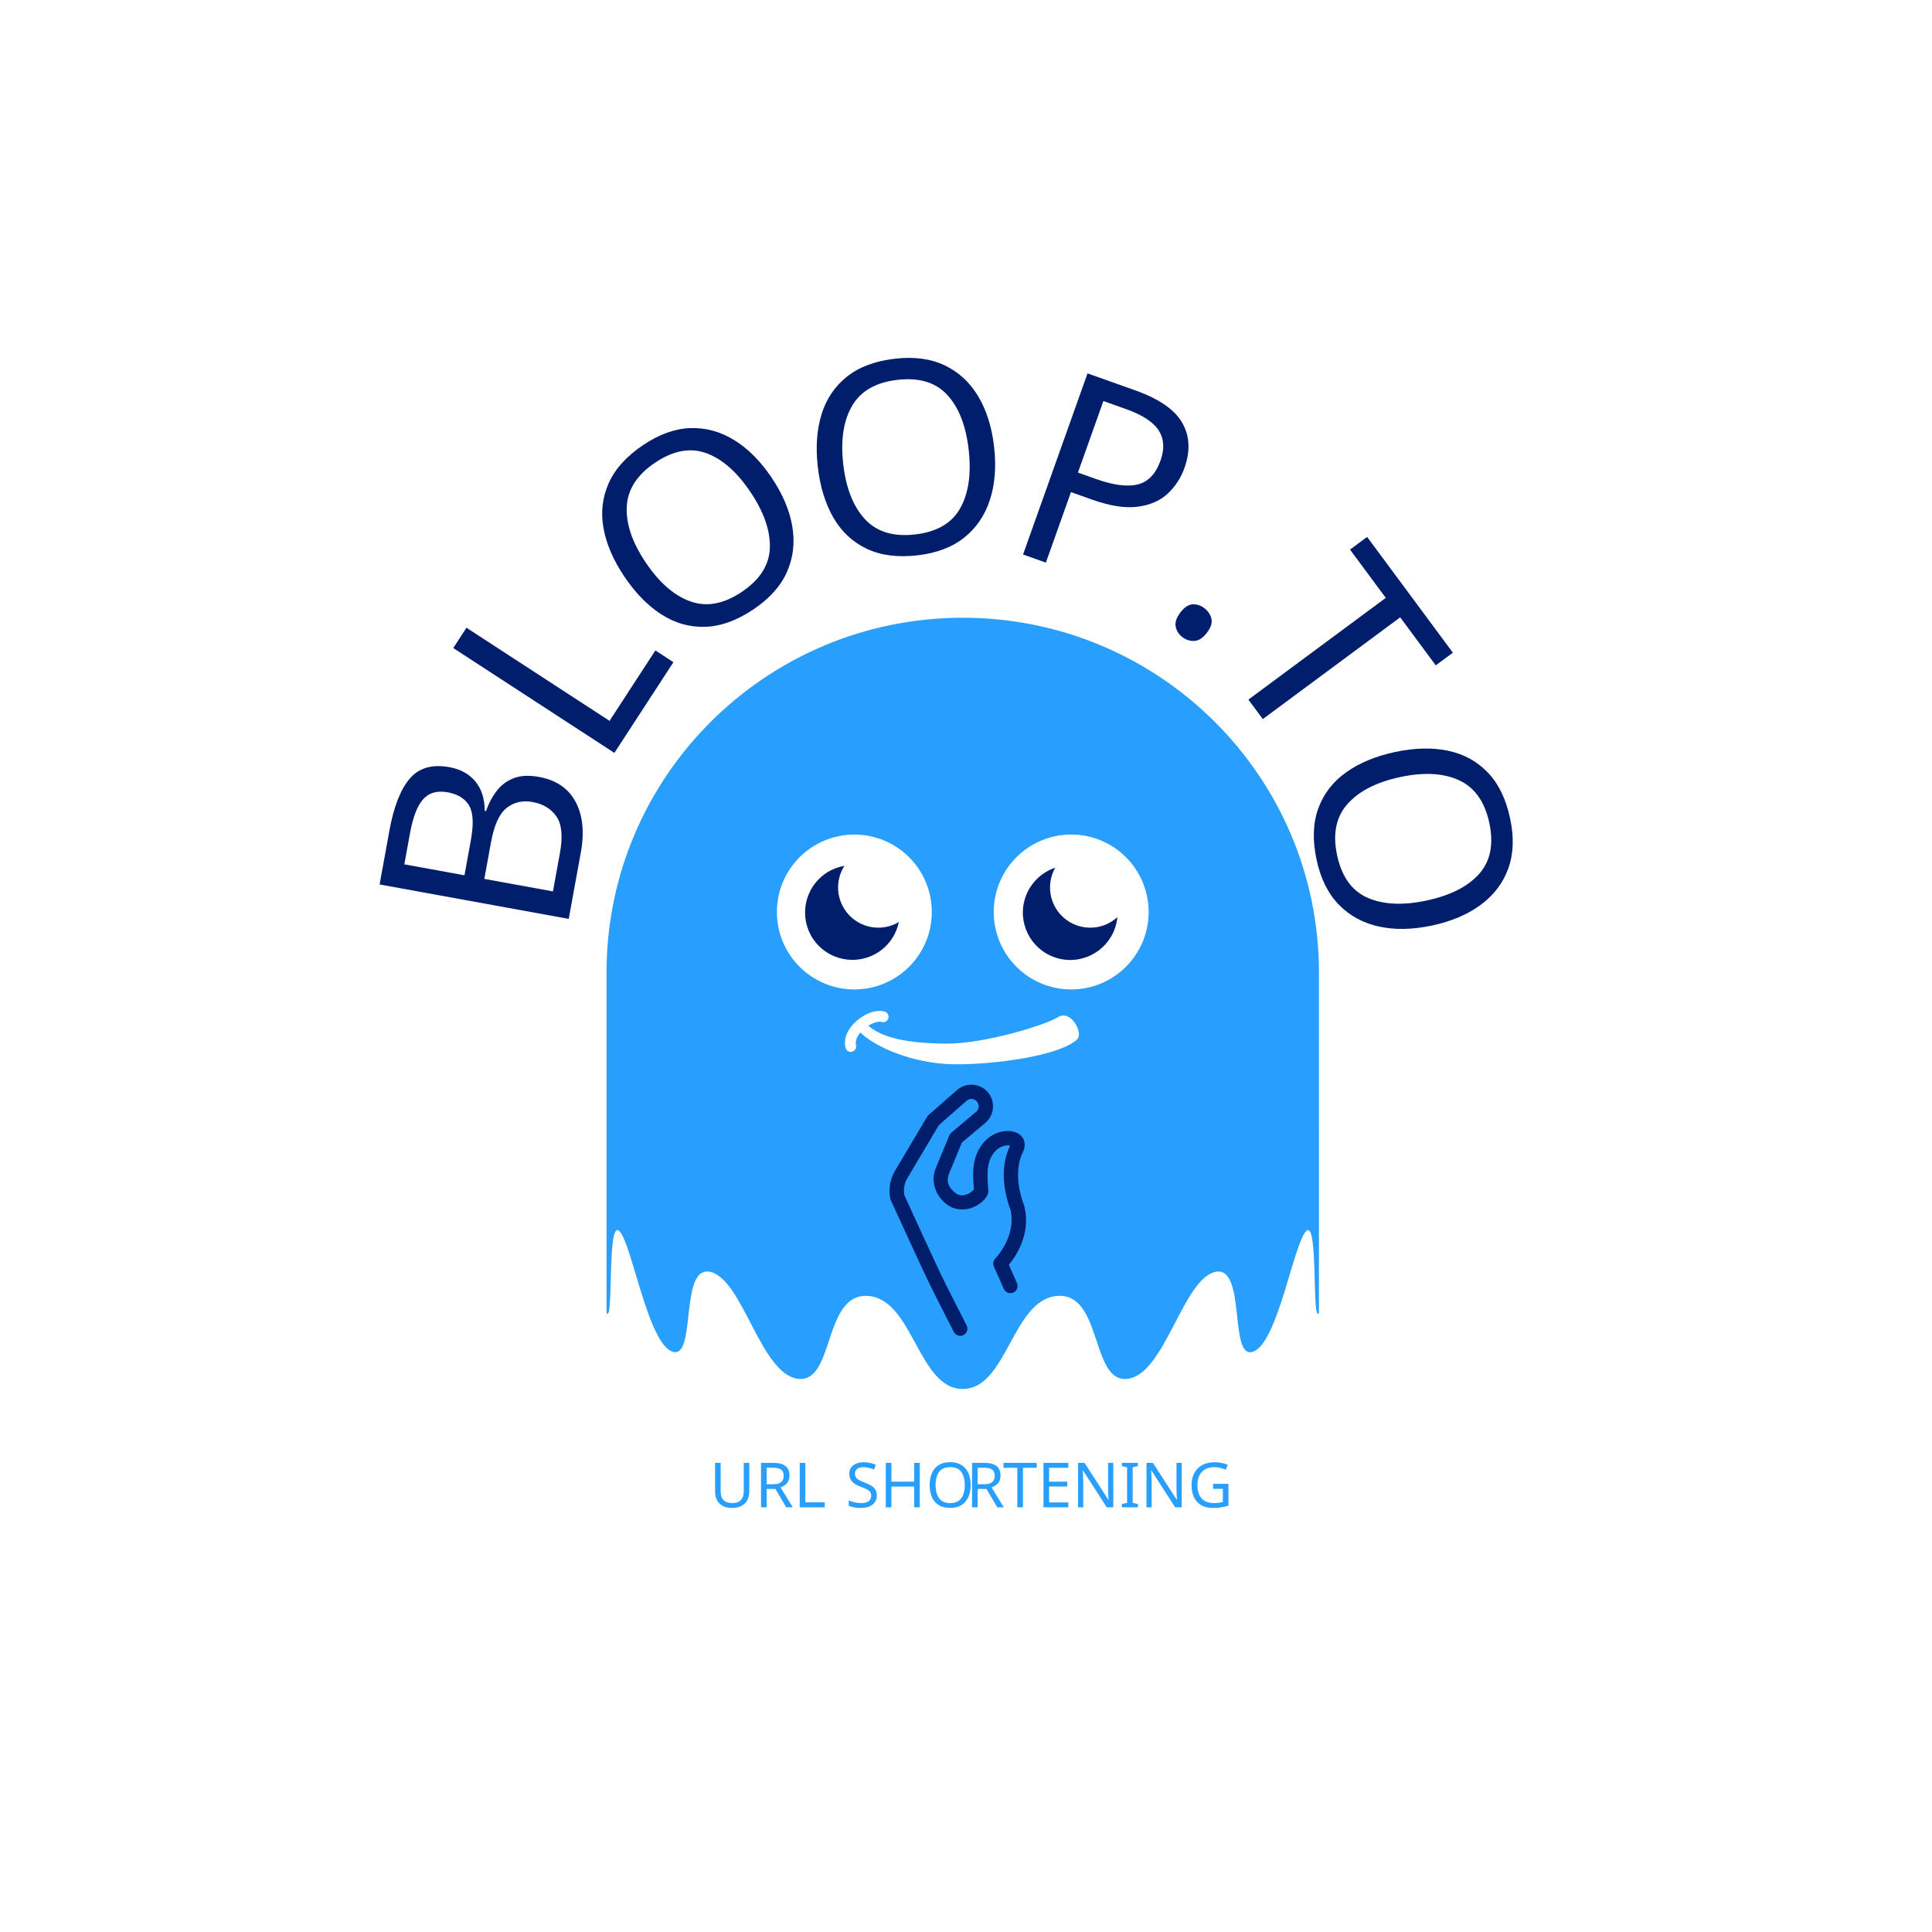
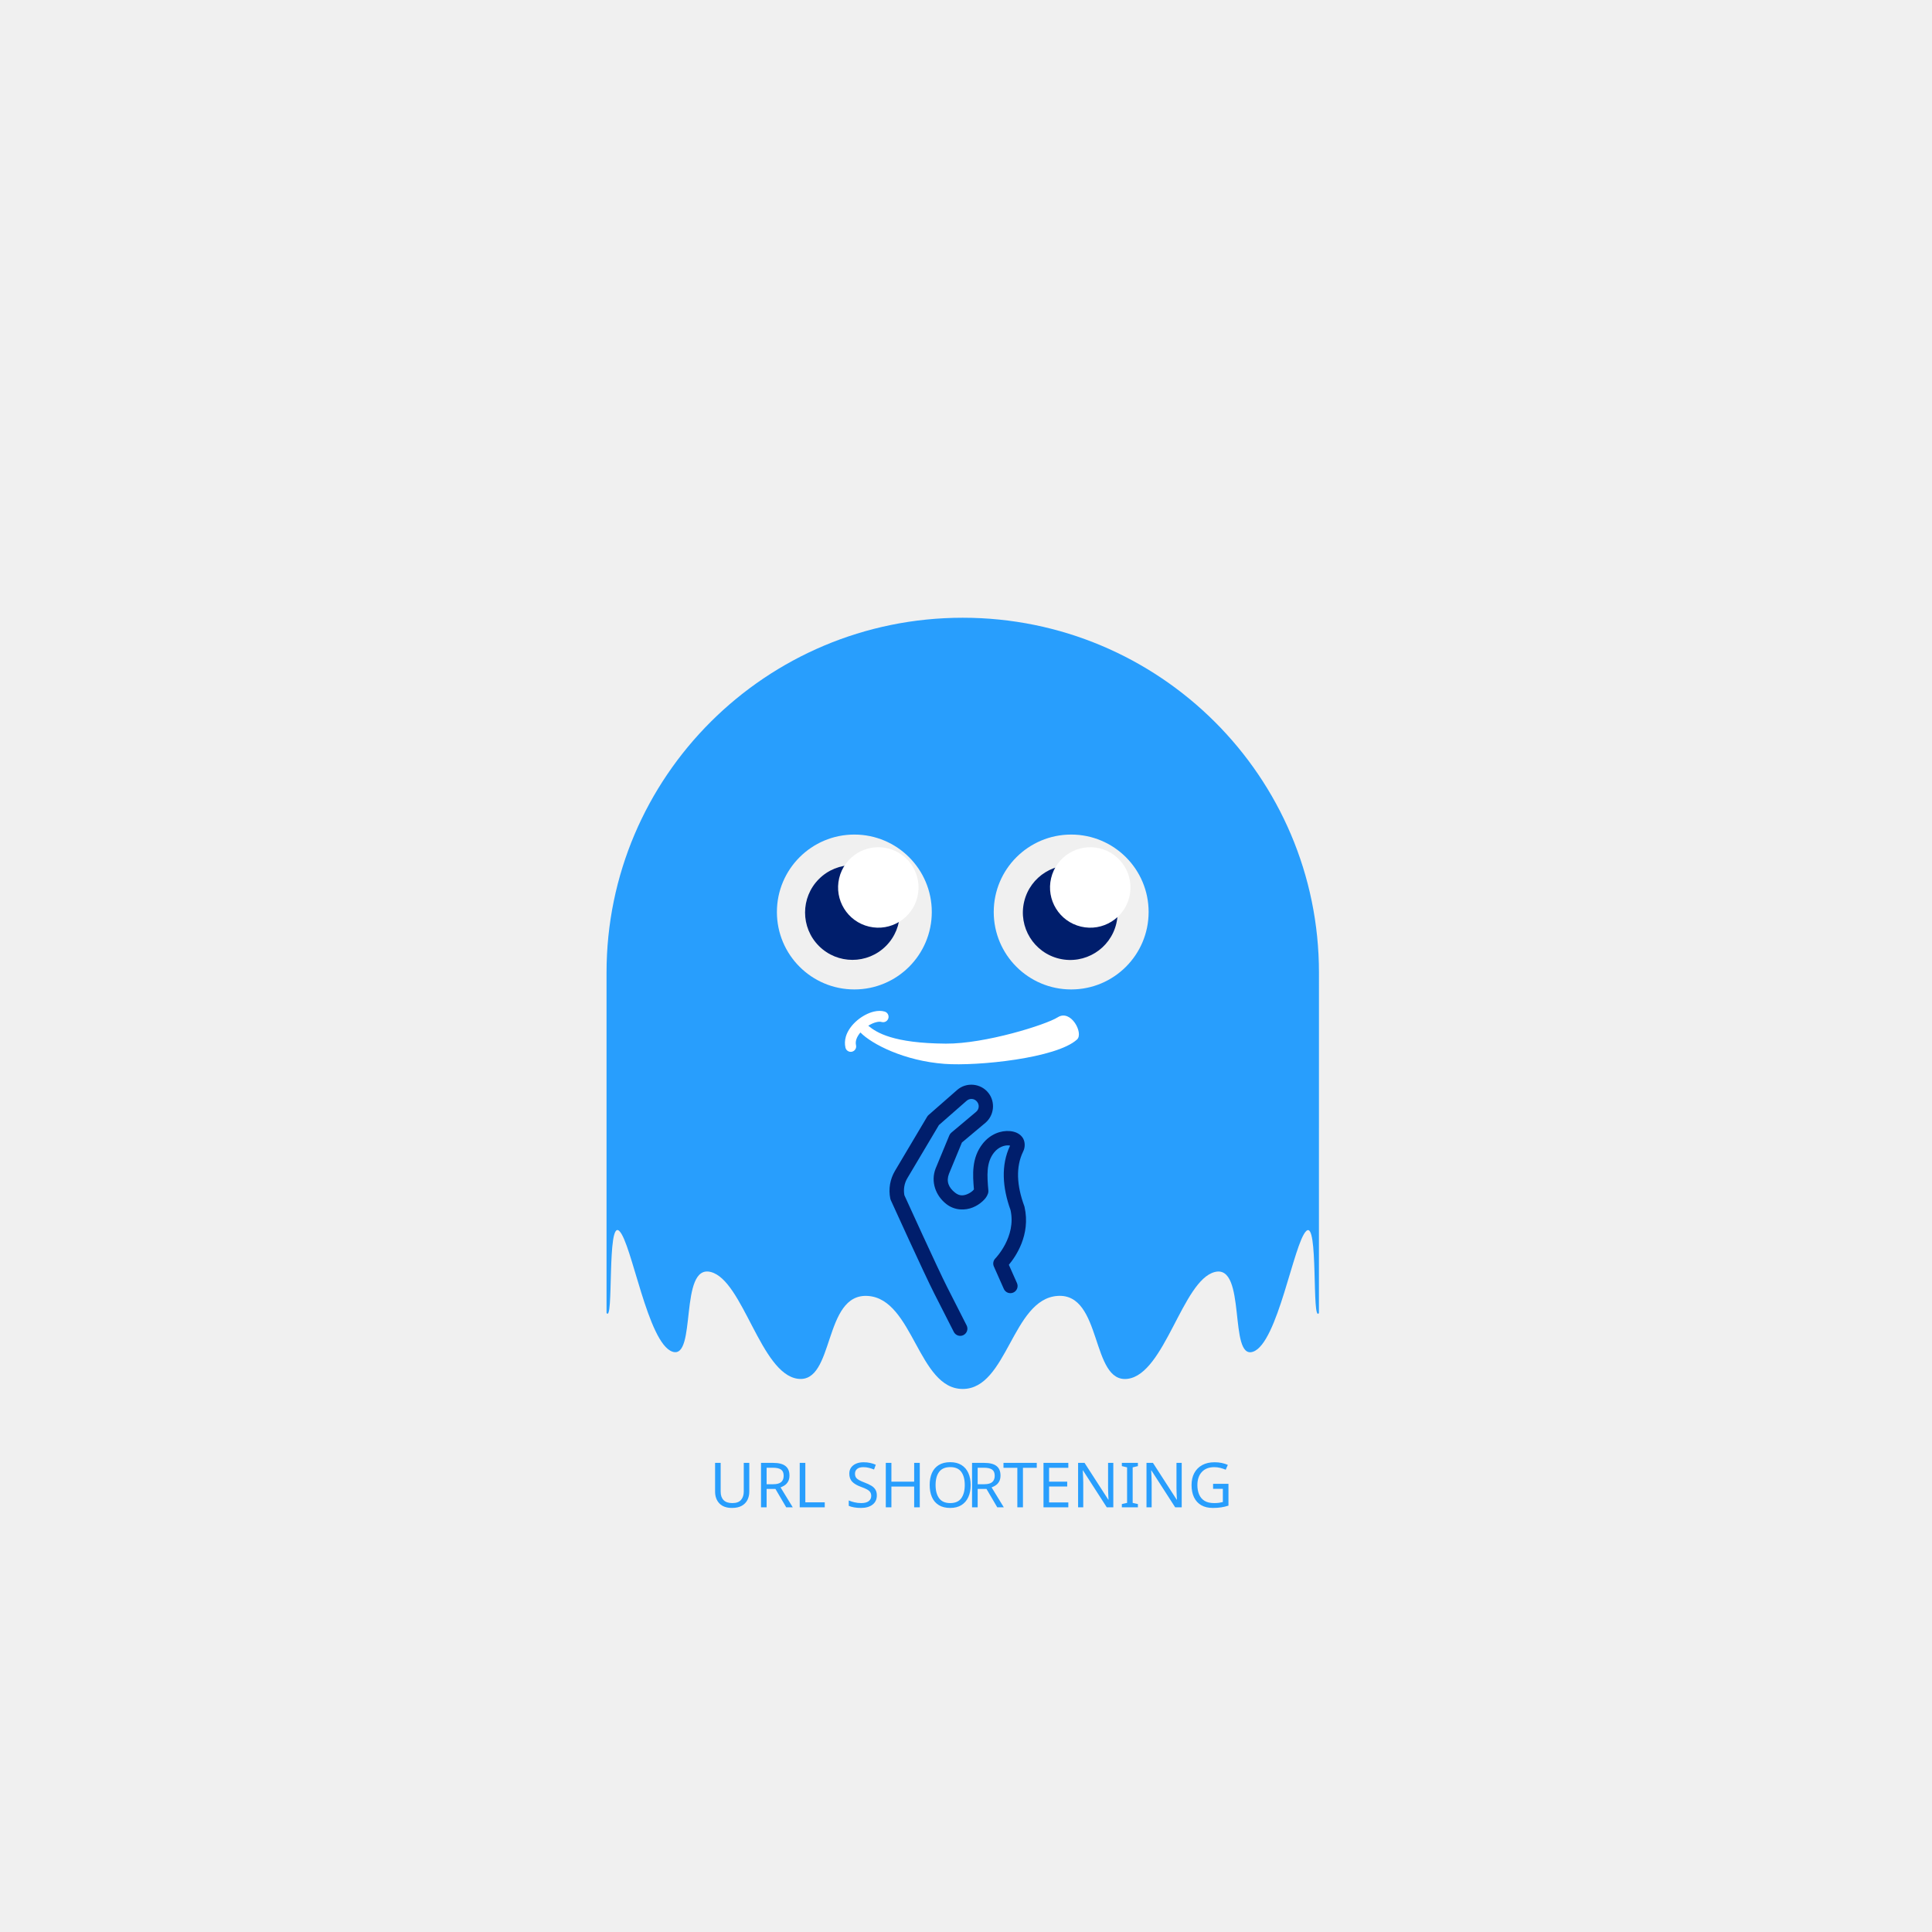
<svg xmlns="http://www.w3.org/2000/svg" version="1.1" id="Layer_1" x="0px" y="0px" viewBox="0 0 1200 1200" style="enable-background:new 0 0 1200 1200;" xml:space="preserve">
  <style type="text/css">
- 	.st0{fill:#FFFFFF;}
- 	.st1{fill:#001E6C;}
+ 	.st0{fill:#289EFD;}
+ 	.st1{fill-rule:evenodd;clip-rule:evenodd;fill:#FFFFFF;}
	.st2{font-family:'Kanit-SemiBold';}
- 	.st3{font-size:167.233px;}
- 	.st4{fill:#289EFD;}
- 	.st5{fill-rule:evenodd;clip-rule:evenodd;fill:#FFFFFF;}
- 	.st6{font-size:38.656px;}
- 	.st7{letter-spacing:-1;}
+ 	.st3{font-size:38.656px;}
+ 	.st4{letter-spacing:-1;}
+ 	.st5{fill:#001E6C;}
+ 	.st6{fill:#FFFFFF;}
</style>
-   <rect width="1200" height="1200" />
-   <rect class="st0" width="1200" height="1200" />
-   <text transform="matrix(0.9421 0.3354 -0.3354 0.9421 620.1534 338.9685)" class="st1 st2 st3">P</text>
-   <text transform="matrix(0.1791 -0.9838 0.9838 0.1791 350.3468 586.6963)" class="st1 st2 st3">B</text>
-   <text transform="matrix(0.5455 -0.8381 0.8381 0.5455 372.7539 481.2369)" class="st1 st2 st3">L</text>
-   <text transform="matrix(0.8305 -0.557 0.557 0.8305 412.6871 413.5622)" class="st1 st2 st3">O</text>
-   <text transform="matrix(0.9936 -0.1128 0.1128 0.9936 504.5726 350.6528)" class="st1 st2 st3">O</text>
-   <text transform="matrix(0.796 0.6053 -0.6053 0.796 718.0665 380.3663)" class="st1 st2 st3">.</text>
-   <text transform="matrix(0.5952 0.8036 -0.8036 0.5952 752.2 403.2278)" class="st1 st2 st3">T</text>
-   <text transform="matrix(0.2084 0.978 -0.978 0.2084 805.7363 469.5956)" class="st1 st2 st3">O</text>
-   <path class="st4" d="M665.33,614.56c-26.57,0-48.1-21.52-48.1-48.1c0-26.57,21.52-48.1,48.1-48.1s48.1,21.52,48.1,48.1  C713.42,593.04,691.9,614.56,665.33,614.56z M530.65,614.56c-26.57,0-48.1-21.52-48.1-48.1c0-26.57,21.52-48.1,48.1-48.1  c26.57,0,48.1,21.52,48.1,48.1C578.75,593.04,557.22,614.56,530.65,614.56z M597.99,383.69c-122.22,0-221.26,98.7-221.26,220.44  v211.39c4.57,6.66,0.17-58.25,7.91-50.94c7.74,7.33,17.65,69.69,33,74.96c15.34,5.24,3.9-54.69,23.9-49.47  c20.03,5.24,30.93,63.27,53.99,66.31c23.06,3.03,15.54-53.44,43.62-51.44c28.09,2,31.14,57.77,58.82,57.77  c27.66,0,30.73-55.77,58.82-57.79c28.09-2.02,20.59,54.5,43.65,51.49c23.06-3.03,34.01-61.11,54.01-66.32  c20.03-5.22,8.47,54.74,23.83,49.49c15.37-5.24,25.3-67.62,33.04-74.96c7.74-7.34,3.32,57.57,7.89,50.94l0.02-211.42  C819.24,482.4,720.2,383.7,597.99,383.69L597.99,383.69z" />
-   <path class="st5" d="M656.95,631.87c-7.2,4.59-45.02,16.51-69.47,16.35c-32.67-0.22-43.05-6.84-48.18-11.12  c1.68-1.05,3.43-1.85,5.05-2.22c1.27-0.31,2.39-0.36,3.21-0.11c1.78,0.53,3.66-0.47,4.2-2.25c0.54-1.78-0.47-3.66-2.25-4.2  c-2.02-0.61-4.33-0.57-6.7-0.01c-3.47,0.82-7.26,2.81-10.4,5.47c-3.2,2.71-5.86,6.19-7,9.94l-0.06,0.25  c-0.62,2.19-0.75,4.48-0.22,6.75c0.43,1.81,2.25,2.93,4.06,2.51c1.81-0.43,2.93-2.25,2.5-4.06c-0.26-1.09-0.18-2.22,0.12-3.33  l0.05-0.16c0.46-1.52,1.39-3.02,2.56-4.4c7.03,7.23,27.22,17.66,52.27,19.51c20.44,1.51,69.68-3.52,82.3-15.17  C673.15,641.78,665.2,626.61,656.95,631.87L656.95,631.87z" />
-   <text transform="matrix(1 0 0 1 440.6678 936.2178)" class="st4 st2 st6">URL</text>
+   <path class="st0" d="M665.33,614.56c-26.57,0-48.1-21.52-48.1-48.1c0-26.57,21.52-48.1,48.1-48.1s48.1,21.52,48.1,48.1  C713.42,593.04,691.9,614.56,665.33,614.56z M530.65,614.56c-26.57,0-48.1-21.52-48.1-48.1c0-26.57,21.52-48.1,48.1-48.1  c26.57,0,48.1,21.52,48.1,48.1C578.75,593.04,557.22,614.56,530.65,614.56z M597.99,383.69c-122.22,0-221.26,98.7-221.26,220.44  v211.39c4.57,6.66,0.17-58.25,7.91-50.94c7.74,7.33,17.65,69.69,33,74.96c15.34,5.24,3.9-54.69,23.9-49.47  c20.03,5.24,30.93,63.27,53.99,66.31c23.06,3.03,15.54-53.44,43.62-51.44c28.09,2,31.14,57.77,58.82,57.77  c27.66,0,30.73-55.77,58.82-57.79c28.09-2.02,20.59,54.5,43.65,51.49c23.06-3.03,34.01-61.11,54.01-66.32  c20.03-5.22,8.47,54.74,23.83,49.49c15.37-5.24,25.3-67.62,33.04-74.96c7.74-7.34,3.32,57.57,7.89,50.94l0.02-211.42  C819.24,482.4,720.2,383.7,597.99,383.69L597.99,383.69z" />
+   <path class="st1" d="M656.95,631.87c-7.2,4.59-45.02,16.51-69.47,16.35c-32.67-0.22-43.05-6.84-48.18-11.12  c1.68-1.05,3.43-1.85,5.05-2.22c1.27-0.31,2.39-0.36,3.21-0.11c1.78,0.53,3.66-0.47,4.2-2.25c0.54-1.78-0.47-3.66-2.25-4.2  c-2.02-0.61-4.33-0.57-6.7-0.01c-3.47,0.82-7.26,2.81-10.4,5.47c-3.2,2.71-5.86,6.19-7,9.94l-0.06,0.25  c-0.62,2.19-0.75,4.48-0.22,6.75c0.43,1.81,2.25,2.93,4.06,2.51c1.81-0.43,2.93-2.25,2.5-4.06c-0.26-1.09-0.18-2.22,0.12-3.33  l0.05-0.16c0.46-1.52,1.39-3.02,2.56-4.4c7.03,7.23,27.22,17.66,52.27,19.51c20.44,1.51,69.68-3.52,82.3-15.17  C673.15,641.78,665.2,626.61,656.95,631.87L656.95,631.87z" />
+   <text transform="matrix(1 0 0 1 440.6678 936.2178)" class="st0 st2 st3">URL</text>
  <text transform="matrix(1 0 0 1 525.2091 936.2178)">
-     <tspan x="0" y="0" class="st4 st2 st6">SHO</tspan>
-     <tspan x="74.8" y="0" class="st4 st2 st6 st7">R</tspan>
-     <tspan x="97.68" y="0" class="st4 st2 st6">TENING</tspan>
+     <tspan x="0" y="0" class="st0 st2 st3">SHO</tspan>
+     <tspan x="74.8" y="0" class="st0 st2 st3 st4">R</tspan>
+     <tspan x="97.68" y="0" class="st0 st2 st3">TENING</tspan>
  </text>
-   <ellipse transform="matrix(0.7071 -0.7071 0.7071 0.7071 -245.6955 540.3944)" class="st1" cx="529.47" cy="566.78" rx="29.42" ry="29.42" />
-   <ellipse transform="matrix(0.2298 -0.9732 0.9732 0.2298 -39.605 1083.513)" class="st1" cx="664.74" cy="566.78" rx="29.42" ry="29.42" />
-   <ellipse transform="matrix(0.2298 -0.9732 0.9732 0.2298 -116.2152 955.4753)" class="st0" cx="545.54" cy="551.16" rx="24.99" ry="24.99" />
-   <ellipse transform="matrix(0.2298 -0.9732 0.9732 0.2298 -14.8286 1083.583)" class="st0" cx="677.17" cy="551.16" rx="24.99" ry="24.99" />
-   <path class="st1" d="M576.76,692.54c-0.35,0.31-0.66,0.67-0.9,1.08l-19.98,33.63c-3.07,5.18-4.11,11.31-2.91,17.21  c0.07,0.33,0.17,0.65,0.31,0.95c0,0,20.63,45.46,26.95,57.9l0,0l12.15,23.88c0.52,1.09,1.46,1.91,2.59,2.3  c1.14,0.39,2.39,0.3,3.46-0.25s1.88-1.5,2.24-2.65c0.36-1.15,0.24-2.39-0.33-3.45l-12.14-23.88c-5.81-11.44-26.01-55.87-26.48-56.9  c-0.66-3.62-0.05-7.38,1.84-10.55l19.62-33.02l17.2-15.07c2-1.75,4.9-1.48,6.54,0.63l0,0c1.52,1.95,1.24,4.65-0.66,6.25l-15.36,12.9  c-0.55,0.46-0.98,1.05-1.26,1.71l-8.48,20.5c-0.01,0.03-0.02,0.07-0.04,0.1c-3.17,8.2,0.06,16.88,6.65,22.03  c5.37,4.2,11.86,4,16.48,2.11c2.31-0.94,4.27-2.23,5.85-3.66c1.58-1.43,2.84-2.82,3.57-4.99c0.2-0.58,0.27-1.2,0.22-1.81  c-0.81-9.46-1.39-17.33,3.47-23.55c2.87-3.68,6.87-4.72,9.15-4.51c0.69,0.06,0.65,0.11,0.85,0.21c-5.74,12.07-4.73,25.99,0.29,39.93  c3.76,16.61-9.42,30.06-9.42,30.06c-1.3,1.31-1.68,3.29-0.93,4.98l6.16,13.87c0.46,1.1,1.36,1.98,2.47,2.42  c1.12,0.44,2.36,0.42,3.46-0.07c1.1-0.49,1.95-1.39,2.37-2.51c0.42-1.12,0.37-2.37-0.14-3.46l-5.01-11.28  c4.17-4.98,13.68-18.55,9.74-35.97c-0.04-0.19-0.1-0.37-0.17-0.56c-4.72-12.84-5.31-24.35-0.68-33.83l-0.09,0.18  c1.55-2.84,1.4-6.82-0.56-9.23c-1.96-2.41-4.71-3.35-7.5-3.62c-5.59-0.53-12.3,1.82-17.05,7.9c-6.92,8.85-6.14,19.2-5.37,28.3  c-0.09,0.1-0.21,0.36-0.83,0.92c-0.82,0.73-1.99,1.51-3.25,2.03c-2.5,1.03-4.87,1.25-7.6-0.88c-4.18-3.27-5.6-7.16-3.81-11.78  l8.02-19.4l14.53-12.19c5.51-4.63,6.39-12.91,1.96-18.58c-4.72-6.05-13.71-6.9-19.48-1.85L576.76,692.54z" />
+   <ellipse transform="matrix(0.7071 -0.7071 0.7071 0.7071 -245.6955 540.3944)" class="st5" cx="529.47" cy="566.78" rx="29.42" ry="29.42" />
+   <ellipse transform="matrix(0.2298 -0.9732 0.9732 0.2298 -39.605 1083.513)" class="st5" cx="664.74" cy="566.78" rx="29.42" ry="29.42" />
+   <ellipse transform="matrix(0.2298 -0.9732 0.9732 0.2298 -116.2152 955.4753)" class="st6" cx="545.54" cy="551.16" rx="24.99" ry="24.99" />
+   <ellipse transform="matrix(0.2298 -0.9732 0.9732 0.2298 -14.8286 1083.583)" class="st6" cx="677.17" cy="551.16" rx="24.99" ry="24.99" />
+   <path class="st5" d="M576.76,692.54c-0.35,0.31-0.66,0.67-0.9,1.08l-19.98,33.63c-3.07,5.18-4.11,11.31-2.91,17.21  c0.07,0.33,0.17,0.65,0.31,0.95c0,0,20.63,45.46,26.95,57.9l0,0l12.15,23.88c0.52,1.09,1.46,1.91,2.59,2.3  c1.14,0.39,2.39,0.3,3.46-0.25s1.88-1.5,2.24-2.65c0.36-1.15,0.24-2.39-0.33-3.45l-12.14-23.88c-5.81-11.44-26.01-55.87-26.48-56.9  c-0.66-3.62-0.05-7.38,1.84-10.55l19.62-33.02l17.2-15.07c2-1.75,4.9-1.48,6.54,0.63l0,0c1.52,1.95,1.24,4.65-0.66,6.25l-15.36,12.9  c-0.55,0.46-0.98,1.05-1.26,1.71l-8.48,20.5c-0.01,0.03-0.02,0.07-0.04,0.1c-3.17,8.2,0.06,16.88,6.65,22.03  c5.37,4.2,11.86,4,16.48,2.11c2.31-0.94,4.27-2.23,5.85-3.66c1.58-1.43,2.84-2.82,3.57-4.99c0.2-0.58,0.27-1.2,0.22-1.81  c-0.81-9.46-1.39-17.33,3.47-23.55c2.87-3.68,6.87-4.72,9.15-4.51c0.69,0.06,0.65,0.11,0.85,0.21c-5.74,12.07-4.73,25.99,0.29,39.93  c3.76,16.61-9.42,30.06-9.42,30.06c-1.3,1.31-1.68,3.29-0.93,4.98l6.16,13.87c0.46,1.1,1.36,1.98,2.47,2.42  c1.12,0.44,2.36,0.42,3.46-0.07c1.1-0.49,1.95-1.39,2.37-2.51c0.42-1.12,0.37-2.37-0.14-3.46l-5.01-11.28  c4.17-4.98,13.68-18.55,9.74-35.97c-0.04-0.19-0.1-0.37-0.17-0.56c-4.72-12.84-5.31-24.35-0.68-33.83l-0.09,0.18  c1.55-2.84,1.4-6.82-0.56-9.23c-1.96-2.41-4.71-3.35-7.5-3.62c-5.59-0.53-12.3,1.82-17.05,7.9c-6.92,8.85-6.14,19.2-5.37,28.3  c-0.09,0.1-0.21,0.36-0.83,0.92c-0.82,0.73-1.99,1.51-3.25,2.03c-2.5,1.03-4.87,1.25-7.6-0.88c-4.18-3.27-5.6-7.16-3.81-11.78  l8.02-19.4l14.53-12.19c5.51-4.63,6.39-12.91,1.96-18.58c-4.72-6.05-13.71-6.9-19.48-1.85L576.76,692.54z" />
</svg>
